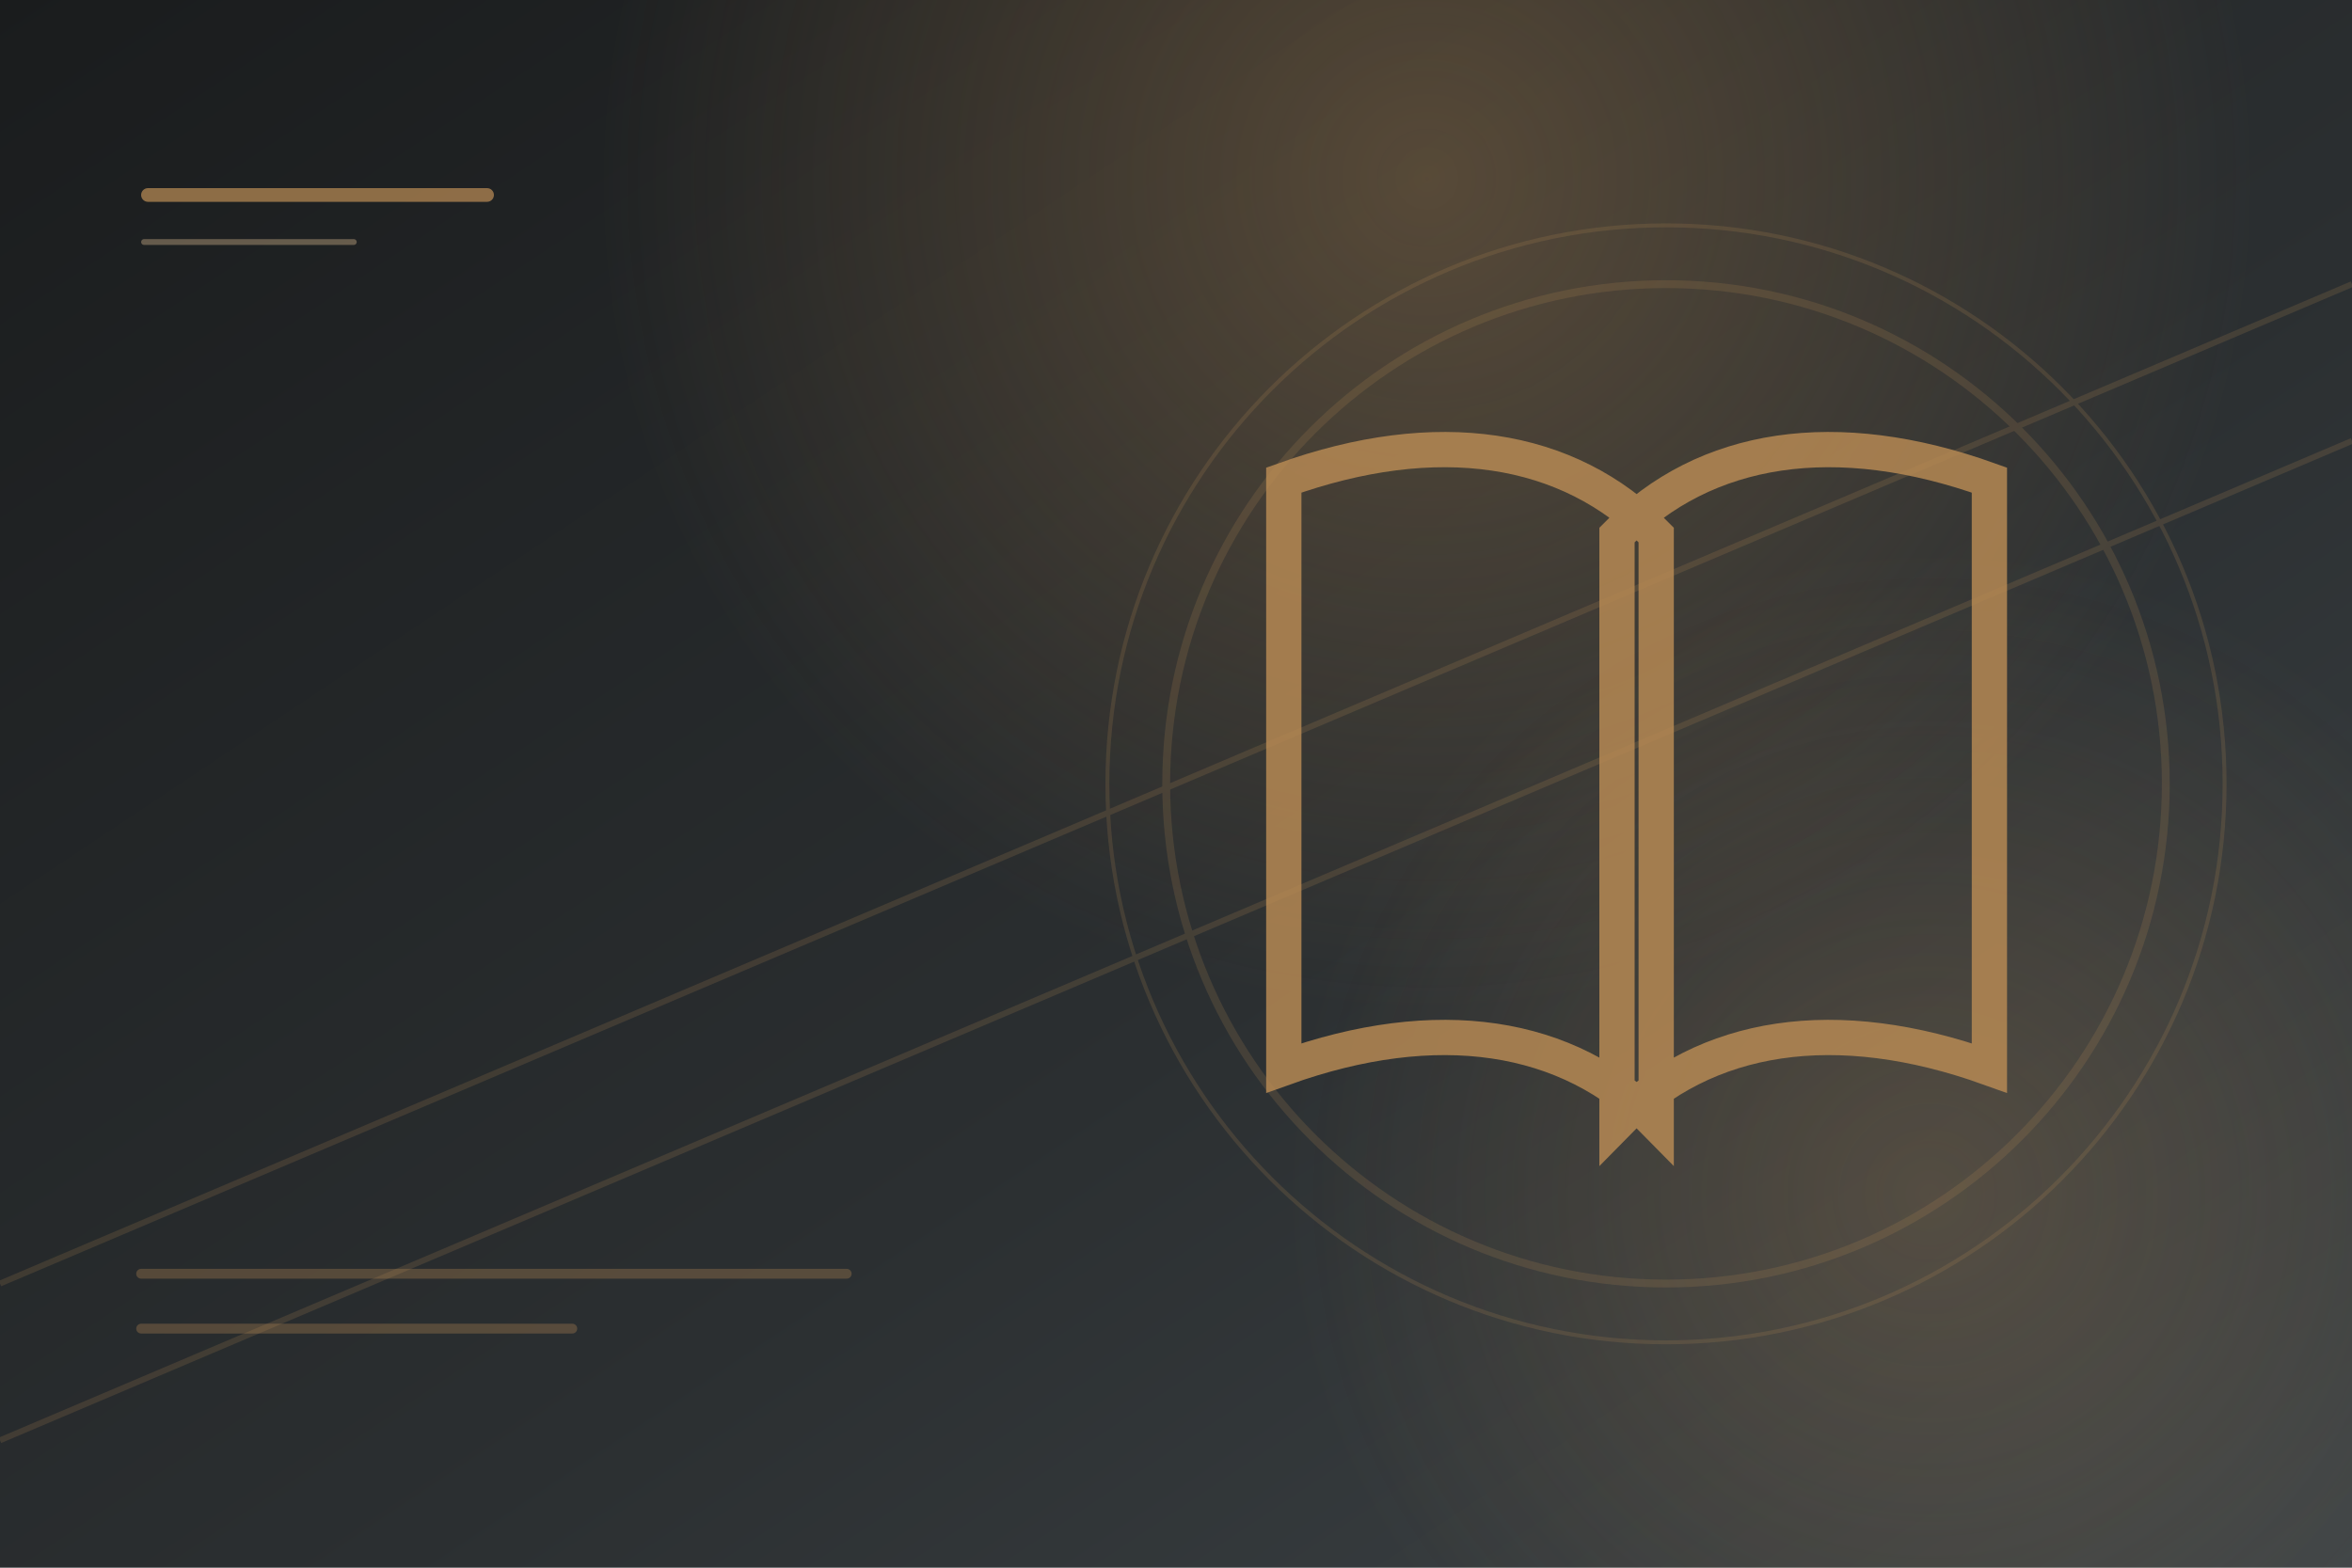
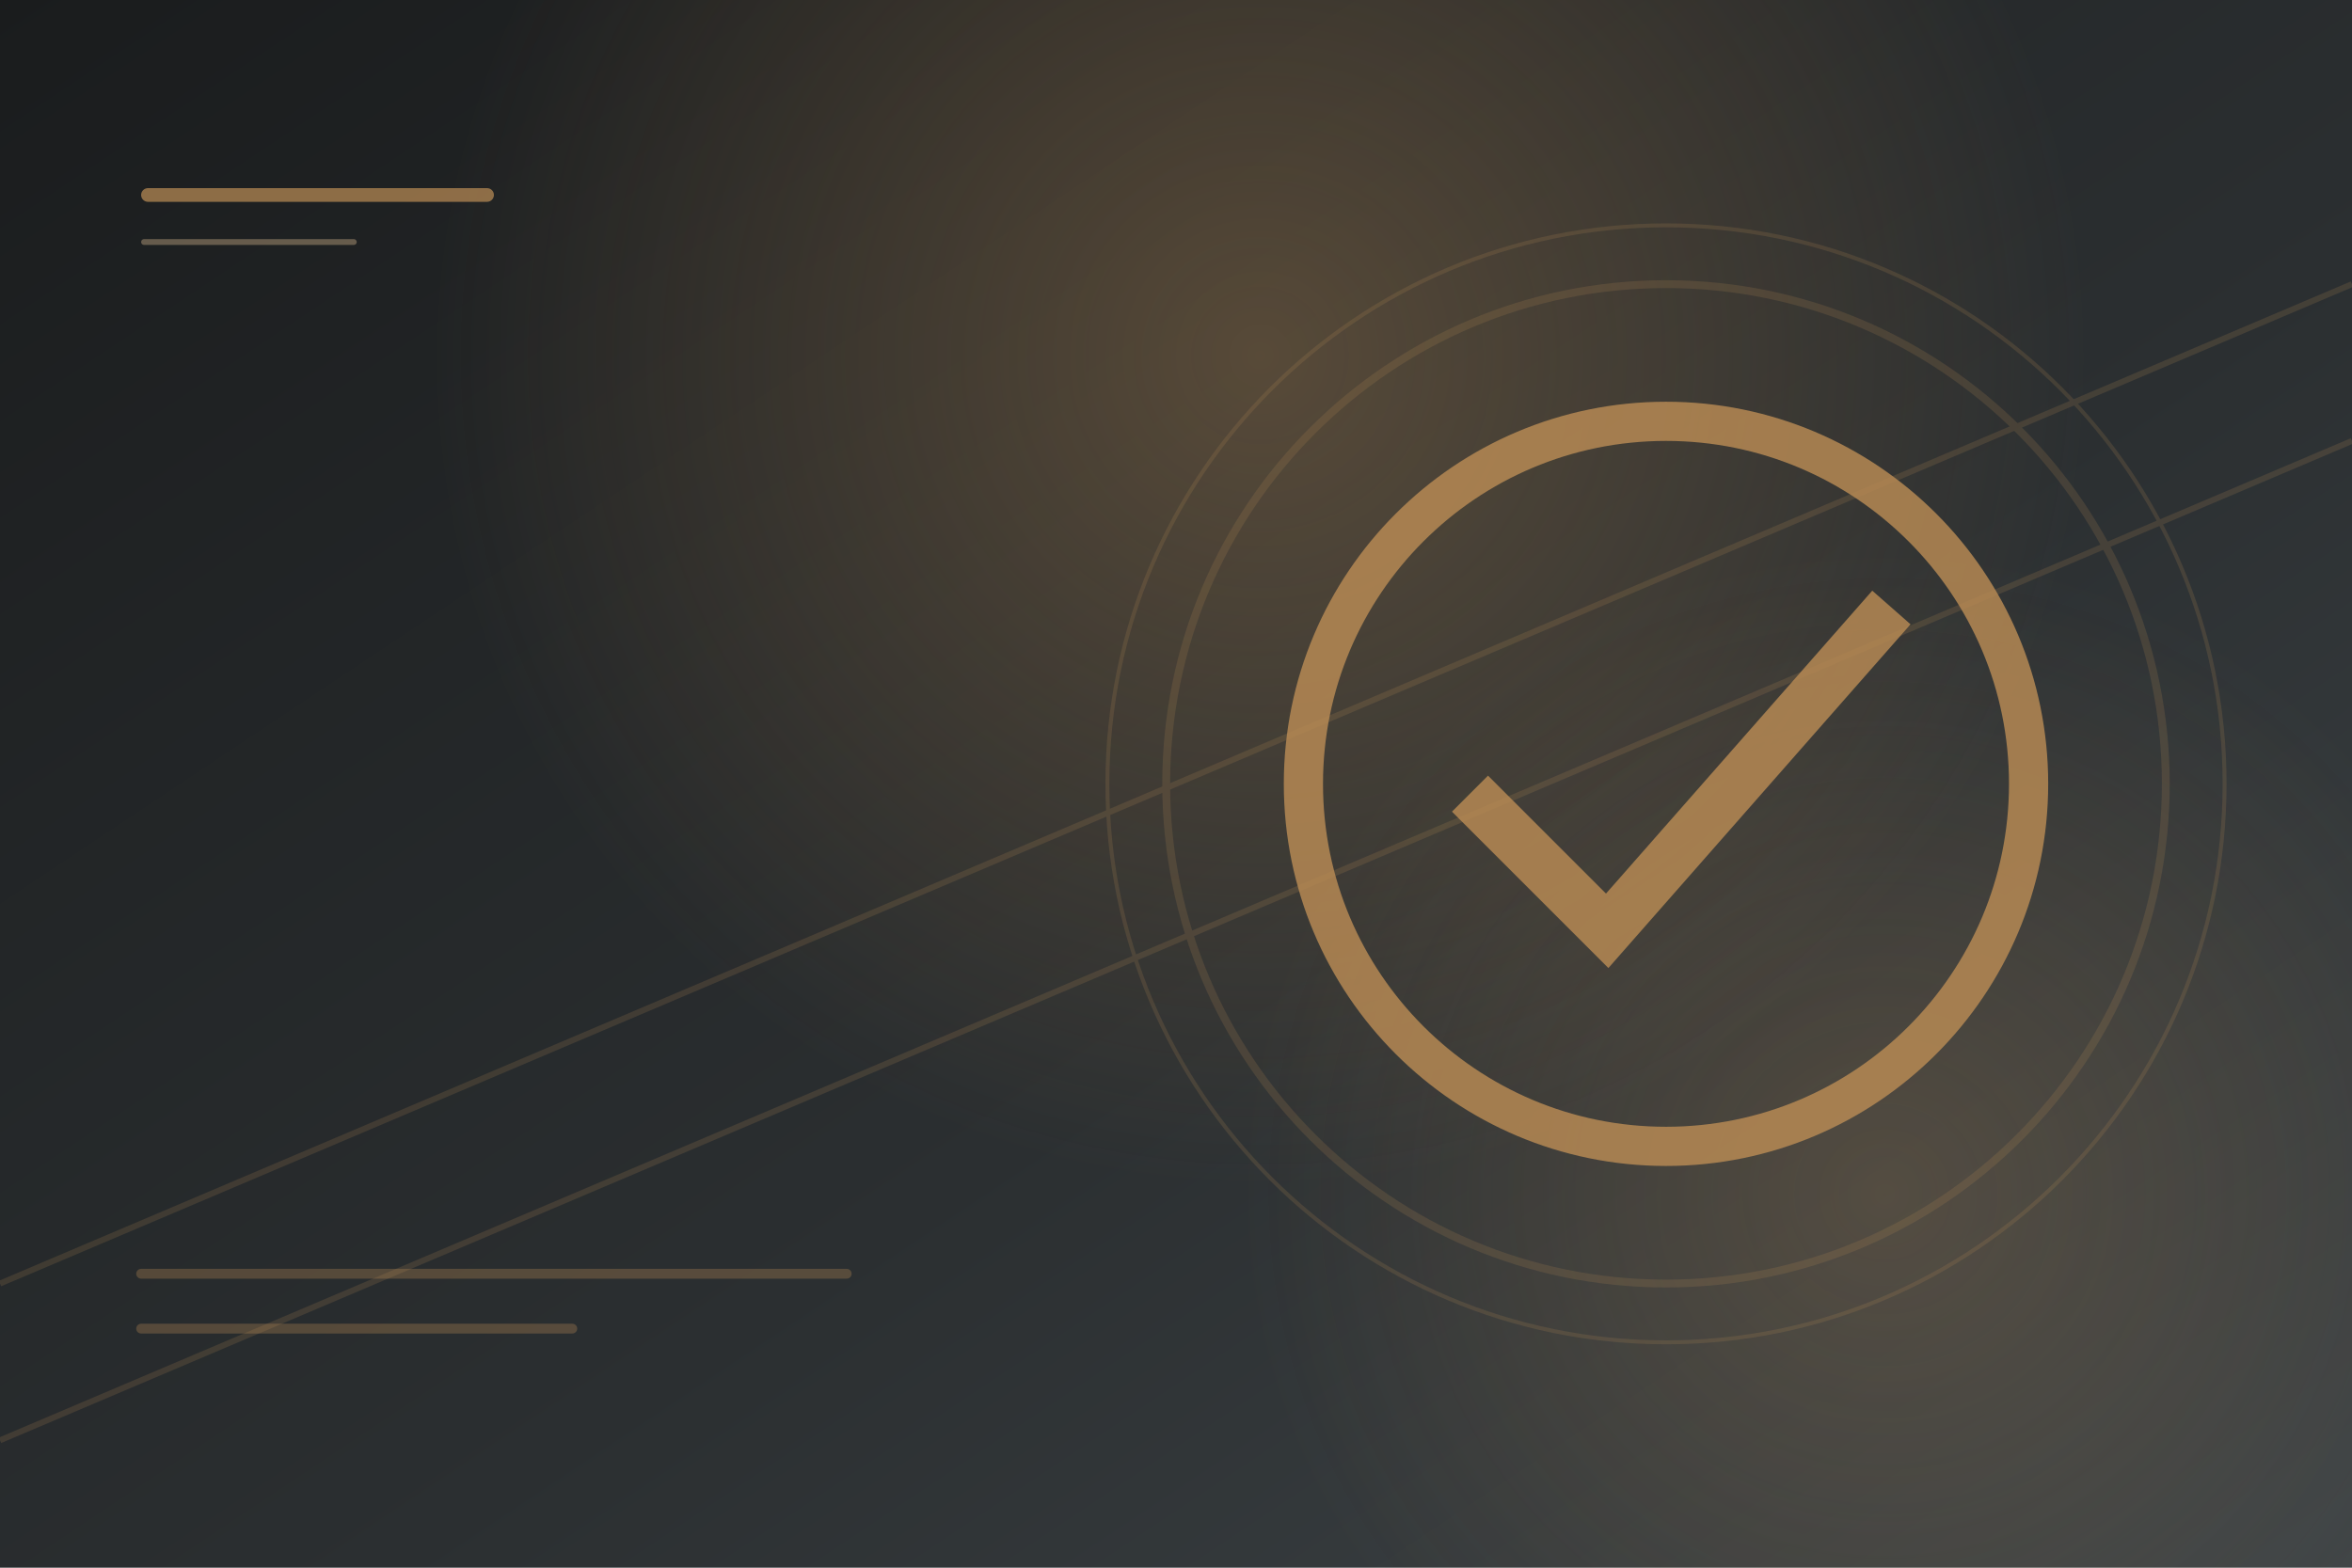
<svg xmlns="http://www.w3.org/2000/svg" width="1200" height="800" viewBox="0 0 1200 800" preserveAspectRatio="xMidYMid meet" role="img" aria-labelledby="title desc">
  <defs>
    <linearGradient id="bg" x1="0" y1="0" x2="1" y2="1">
      <stop stop-color="#1a1c1d" />
      <stop offset=".58" stop-color="#2b2f31" />
      <stop offset="1" stop-color="#3e4447" />
    </linearGradient>
    <radialGradient id="glow">
      <stop stop-color="#b98b54" stop-opacity=".34" />
      <stop offset="1" stop-color="#b98b54" stop-opacity="0" />
    </radialGradient>
  </defs>
  <rect width="1200" height="800" fill="url(#bg)" />
-   <circle cx="728" cy="93" r="420" fill="url(#glow)" />
-   <circle cx="985" cy="610" r="330" fill="url(#glow)" opacity=".7" />
+   <circle cx="643" cy="183" r="420" fill="url(#glow)" />
+   <circle cx="962" cy="610" r="330" fill="url(#glow)" opacity=".7" />
  <g fill="none" stroke="#b98b54" opacity=".18">
    <path d="M0 655 1200 145M0 735 1200 225" stroke-width="3" />
    <circle cx="850" cy="400" r="255" stroke-width="4" />
    <circle cx="850" cy="400" r="285" stroke-width="2" />
  </g>
  <g color="#b98b54" opacity=".82">
-     <path d="M655 245c78-28 145-18 190 28v300c-45-46-112-56-190-28V245Zm360 0c-78-28-145-18-190 28v300c45-46 112-56 190-28V245Z" fill="none" stroke="currentColor" stroke-width="18" />
+     <circle cx="850" cy="400" r="185" fill="none" stroke="currentColor" stroke-width="20" />
+     <path d="m750 405 70 70 145-165" fill="none" stroke="currentColor" stroke-width="26" />
  </g>
  <rect x="72" y="96" width="180" height="7" rx="3.5" fill="#b98b54" opacity=".72" />
  <rect x="72" y="122" width="110" height="3" rx="1.5" fill="#d2b48c" opacity=".4" />
  <path d="M72 650h360M72 678h220" stroke="#b98b54" stroke-width="5" stroke-linecap="round" opacity=".32" />
</svg>
